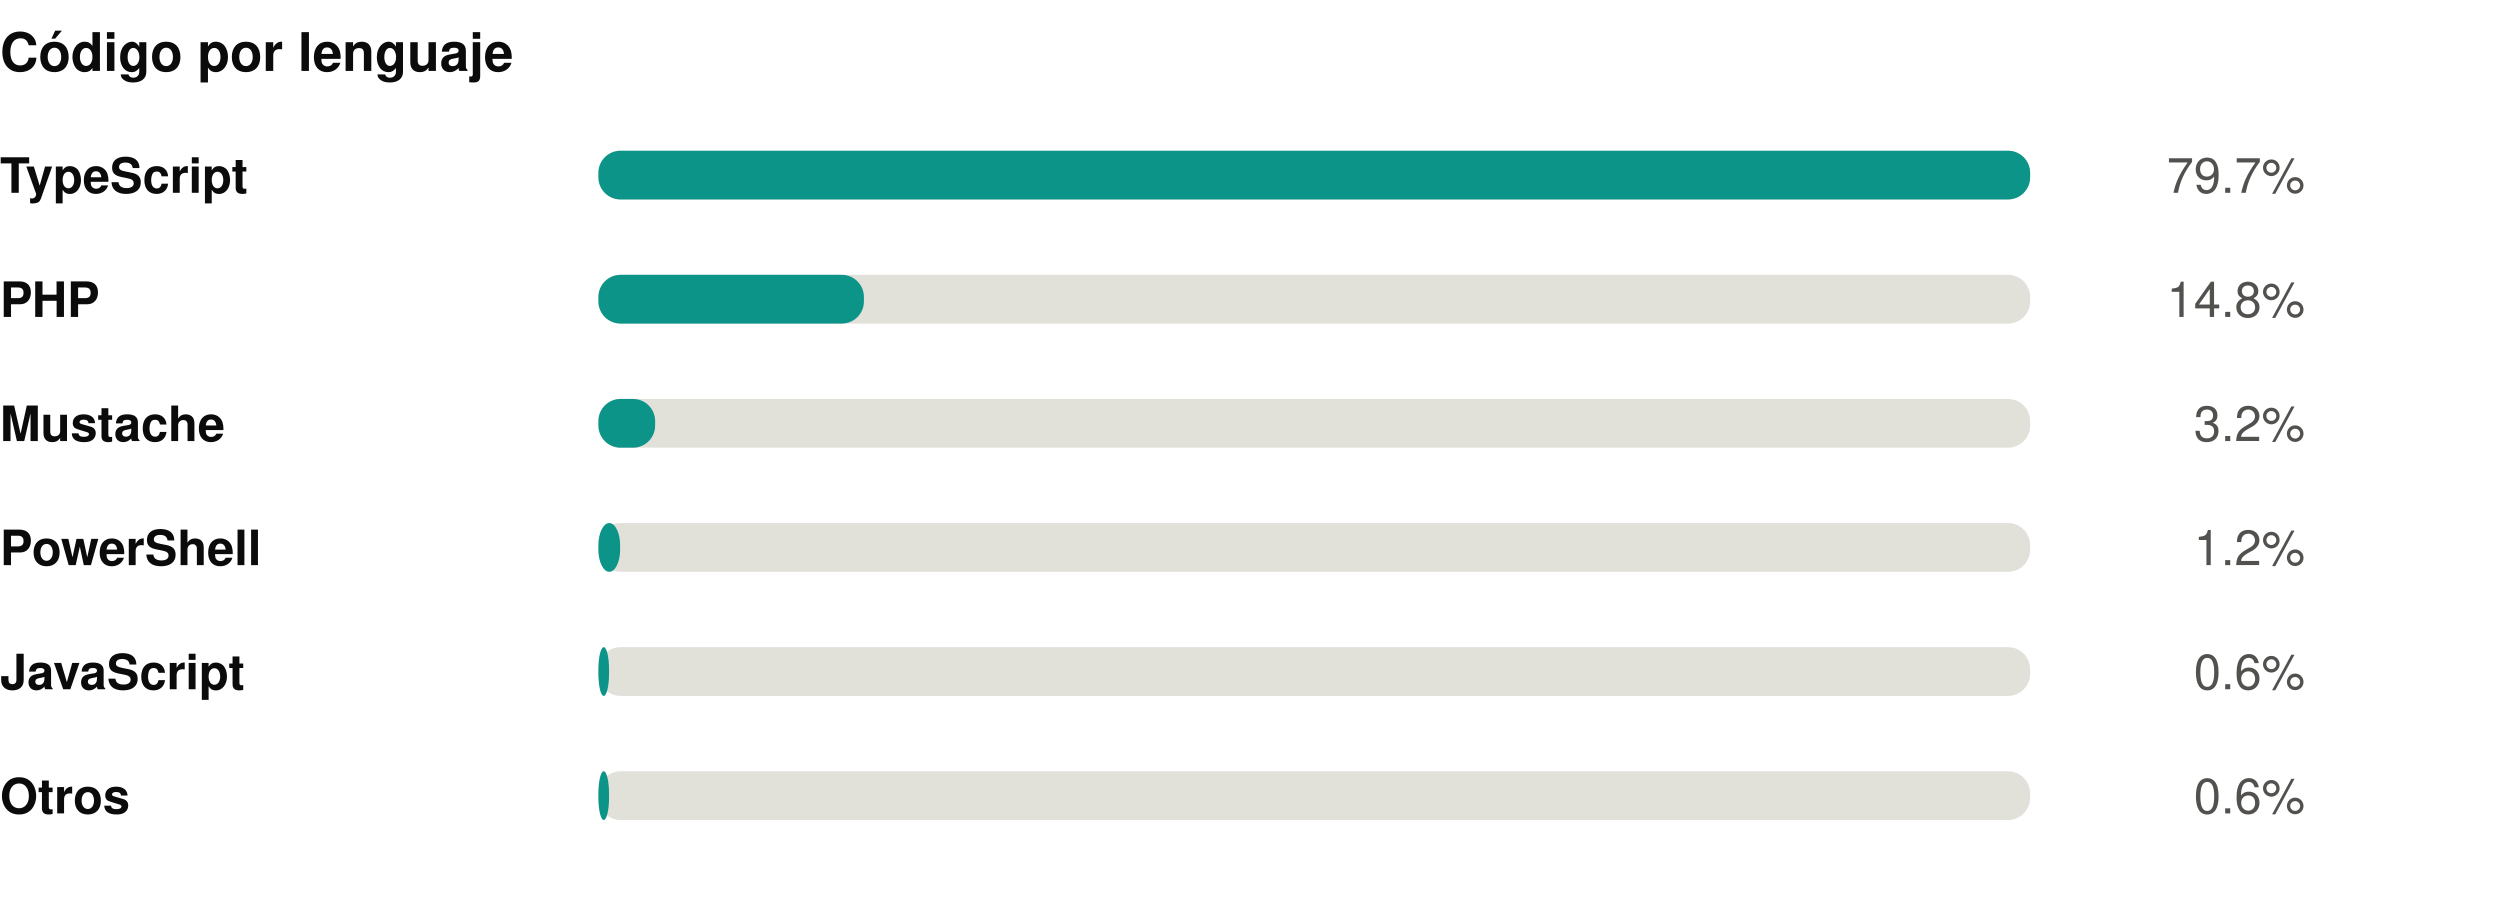
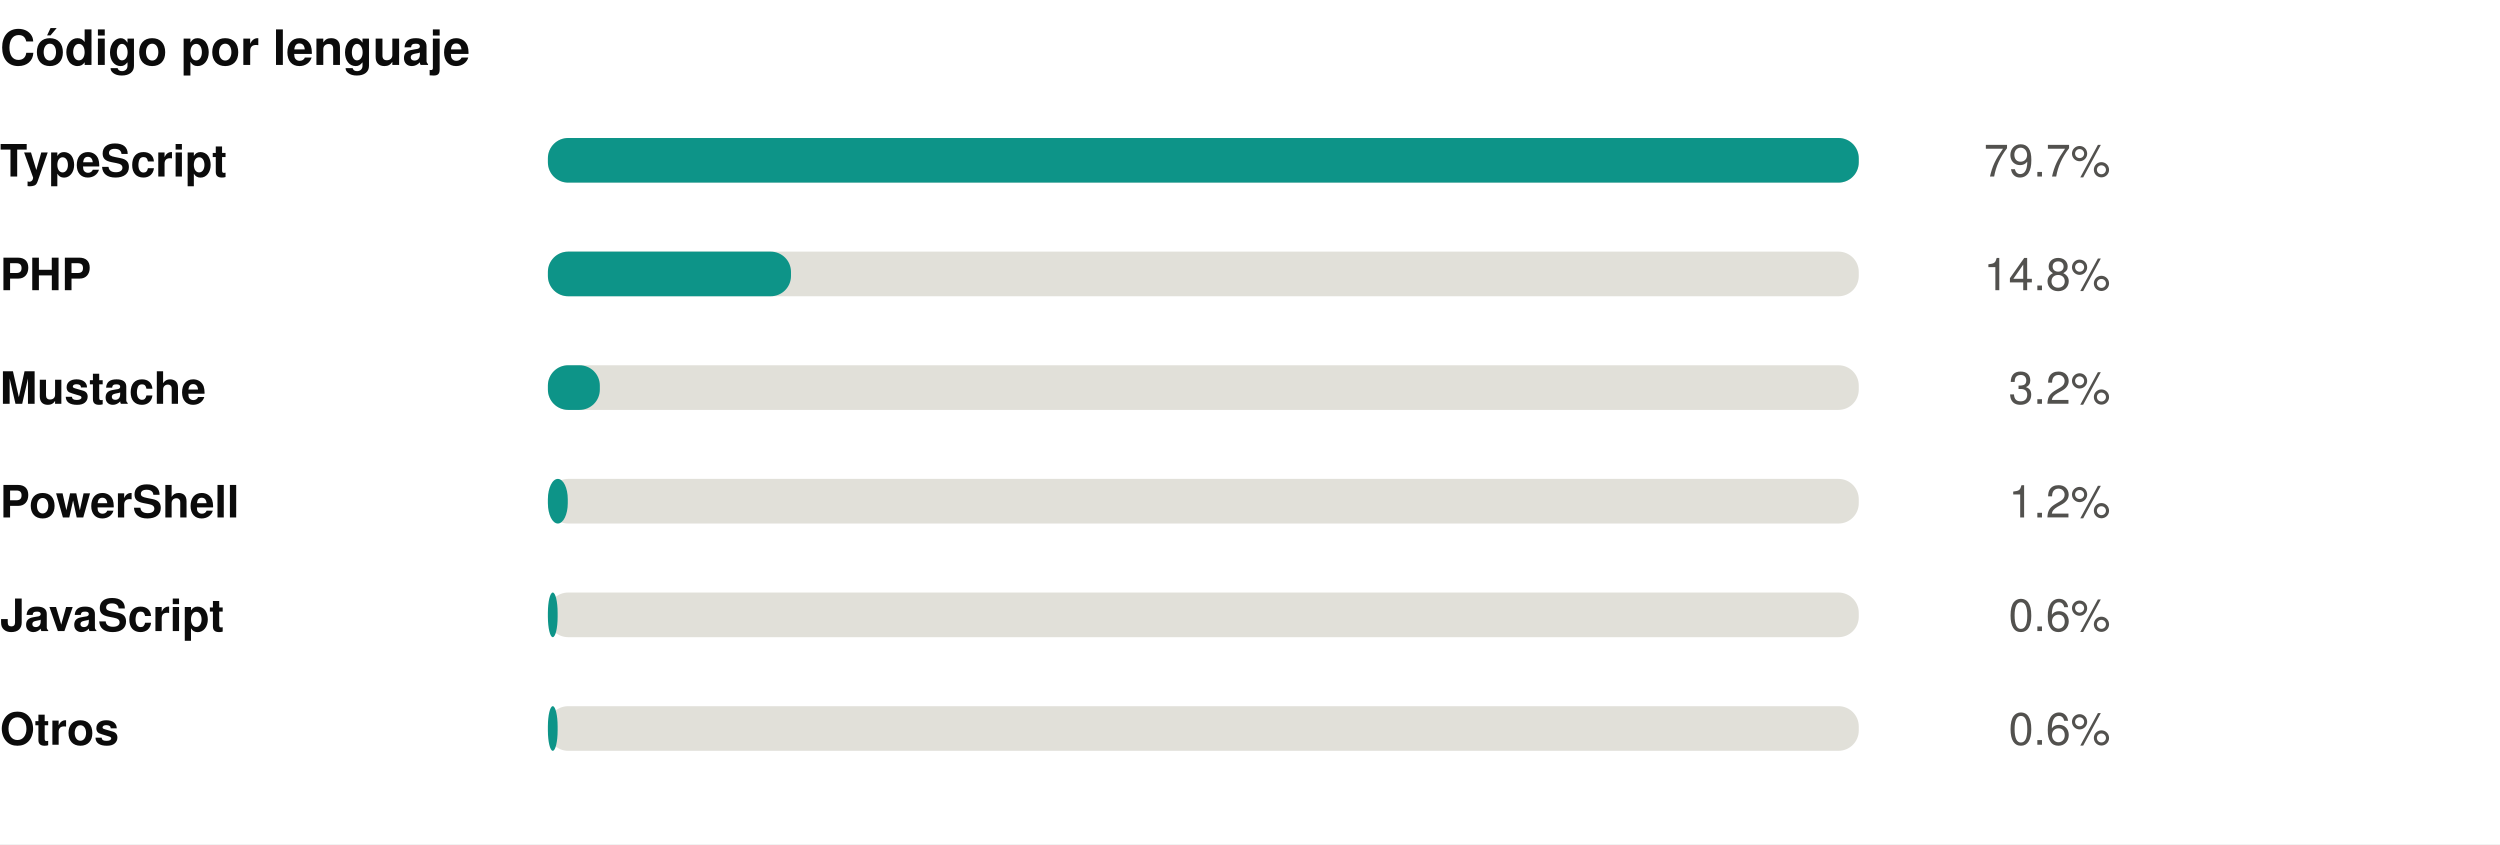
- <svg xmlns="http://www.w3.org/2000/svg" width="564" height="208" viewBox="0 0 564 208" role="img">
-   <rect width="564" height="208" fill="#ffffff" />
+ <svg xmlns="http://www.w3.org/2000/svg" width="616" height="208" viewBox="0 0 616 208" role="img">
+   <rect width="616" height="208" fill="#ffffff" />
  <g transform="translate(0,0)">
    <text x="0" y="16" font-family="-apple-system,BlinkMacSystemFont,'Segoe UI',Helvetica,Arial,sans-serif" font-size="12" font-weight="700" fill="#0b0b0b" text-anchor="start">Código por lenguaje</text>
    <text x="0" y="43.5" font-family="-apple-system,BlinkMacSystemFont,'Segoe UI',Helvetica,Arial,sans-serif" font-size="11" font-weight="600" fill="#0b0b0b" text-anchor="start">TypeScript</text>
    <rect x="135" y="34" width="323" height="11" rx="5" fill="#e1e0d9" />
    <rect x="135" y="34" width="323.0" height="11" rx="5" fill="#0d9488" />
    <text x="520" y="43.5" font-family="-apple-system,BlinkMacSystemFont,'Segoe UI',Helvetica,Arial,sans-serif" font-size="11" font-weight="400" fill="#52514e" text-anchor="end">79.7%</text>
    <text x="0" y="71.5" font-family="-apple-system,BlinkMacSystemFont,'Segoe UI',Helvetica,Arial,sans-serif" font-size="11" font-weight="600" fill="#0b0b0b" text-anchor="start">PHP</text>
    <rect x="135" y="62" width="323" height="11" rx="5" fill="#e1e0d9" />
    <rect x="135" y="62" width="59.9" height="11" rx="5" fill="#0d9488" />
    <text x="520" y="71.5" font-family="-apple-system,BlinkMacSystemFont,'Segoe UI',Helvetica,Arial,sans-serif" font-size="11" font-weight="400" fill="#52514e" text-anchor="end">14.8%</text>
    <text x="0" y="99.5" font-family="-apple-system,BlinkMacSystemFont,'Segoe UI',Helvetica,Arial,sans-serif" font-size="11" font-weight="600" fill="#0b0b0b" text-anchor="start">Mustache</text>
    <rect x="135" y="90" width="323" height="11" rx="5" fill="#e1e0d9" />
    <rect x="135" y="90" width="12.8" height="11" rx="5" fill="#0d9488" />
    <text x="520" y="99.5" font-family="-apple-system,BlinkMacSystemFont,'Segoe UI',Helvetica,Arial,sans-serif" font-size="11" font-weight="400" fill="#52514e" text-anchor="end">3.2%</text>
    <text x="0" y="127.5" font-family="-apple-system,BlinkMacSystemFont,'Segoe UI',Helvetica,Arial,sans-serif" font-size="11" font-weight="600" fill="#0b0b0b" text-anchor="start">PowerShell</text>
    <rect x="135" y="118" width="323" height="11" rx="5" fill="#e1e0d9" />
    <rect x="135" y="118" width="4.9" height="11" rx="5" fill="#0d9488" />
    <text x="520" y="127.5" font-family="-apple-system,BlinkMacSystemFont,'Segoe UI',Helvetica,Arial,sans-serif" font-size="11" font-weight="400" fill="#52514e" text-anchor="end">1.2%</text>
    <text x="0" y="155.5" font-family="-apple-system,BlinkMacSystemFont,'Segoe UI',Helvetica,Arial,sans-serif" font-size="11" font-weight="600" fill="#0b0b0b" text-anchor="start">JavaScript</text>
    <rect x="135" y="146" width="323" height="11" rx="5" fill="#e1e0d9" />
    <rect x="135" y="146" width="2.4" height="11" rx="5" fill="#0d9488" />
    <text x="520" y="155.5" font-family="-apple-system,BlinkMacSystemFont,'Segoe UI',Helvetica,Arial,sans-serif" font-size="11" font-weight="400" fill="#52514e" text-anchor="end">0.6%</text>
    <text x="0" y="183.5" font-family="-apple-system,BlinkMacSystemFont,'Segoe UI',Helvetica,Arial,sans-serif" font-size="11" font-weight="600" fill="#0b0b0b" text-anchor="start">Otros</text>
    <rect x="135" y="174" width="323" height="11" rx="5" fill="#e1e0d9" />
    <rect x="135" y="174" width="2.4" height="11" rx="5" fill="#0d9488" />
    <text x="520" y="183.5" font-family="-apple-system,BlinkMacSystemFont,'Segoe UI',Helvetica,Arial,sans-serif" font-size="11" font-weight="400" fill="#52514e" text-anchor="end">0.6%</text>
  </g>
</svg>
